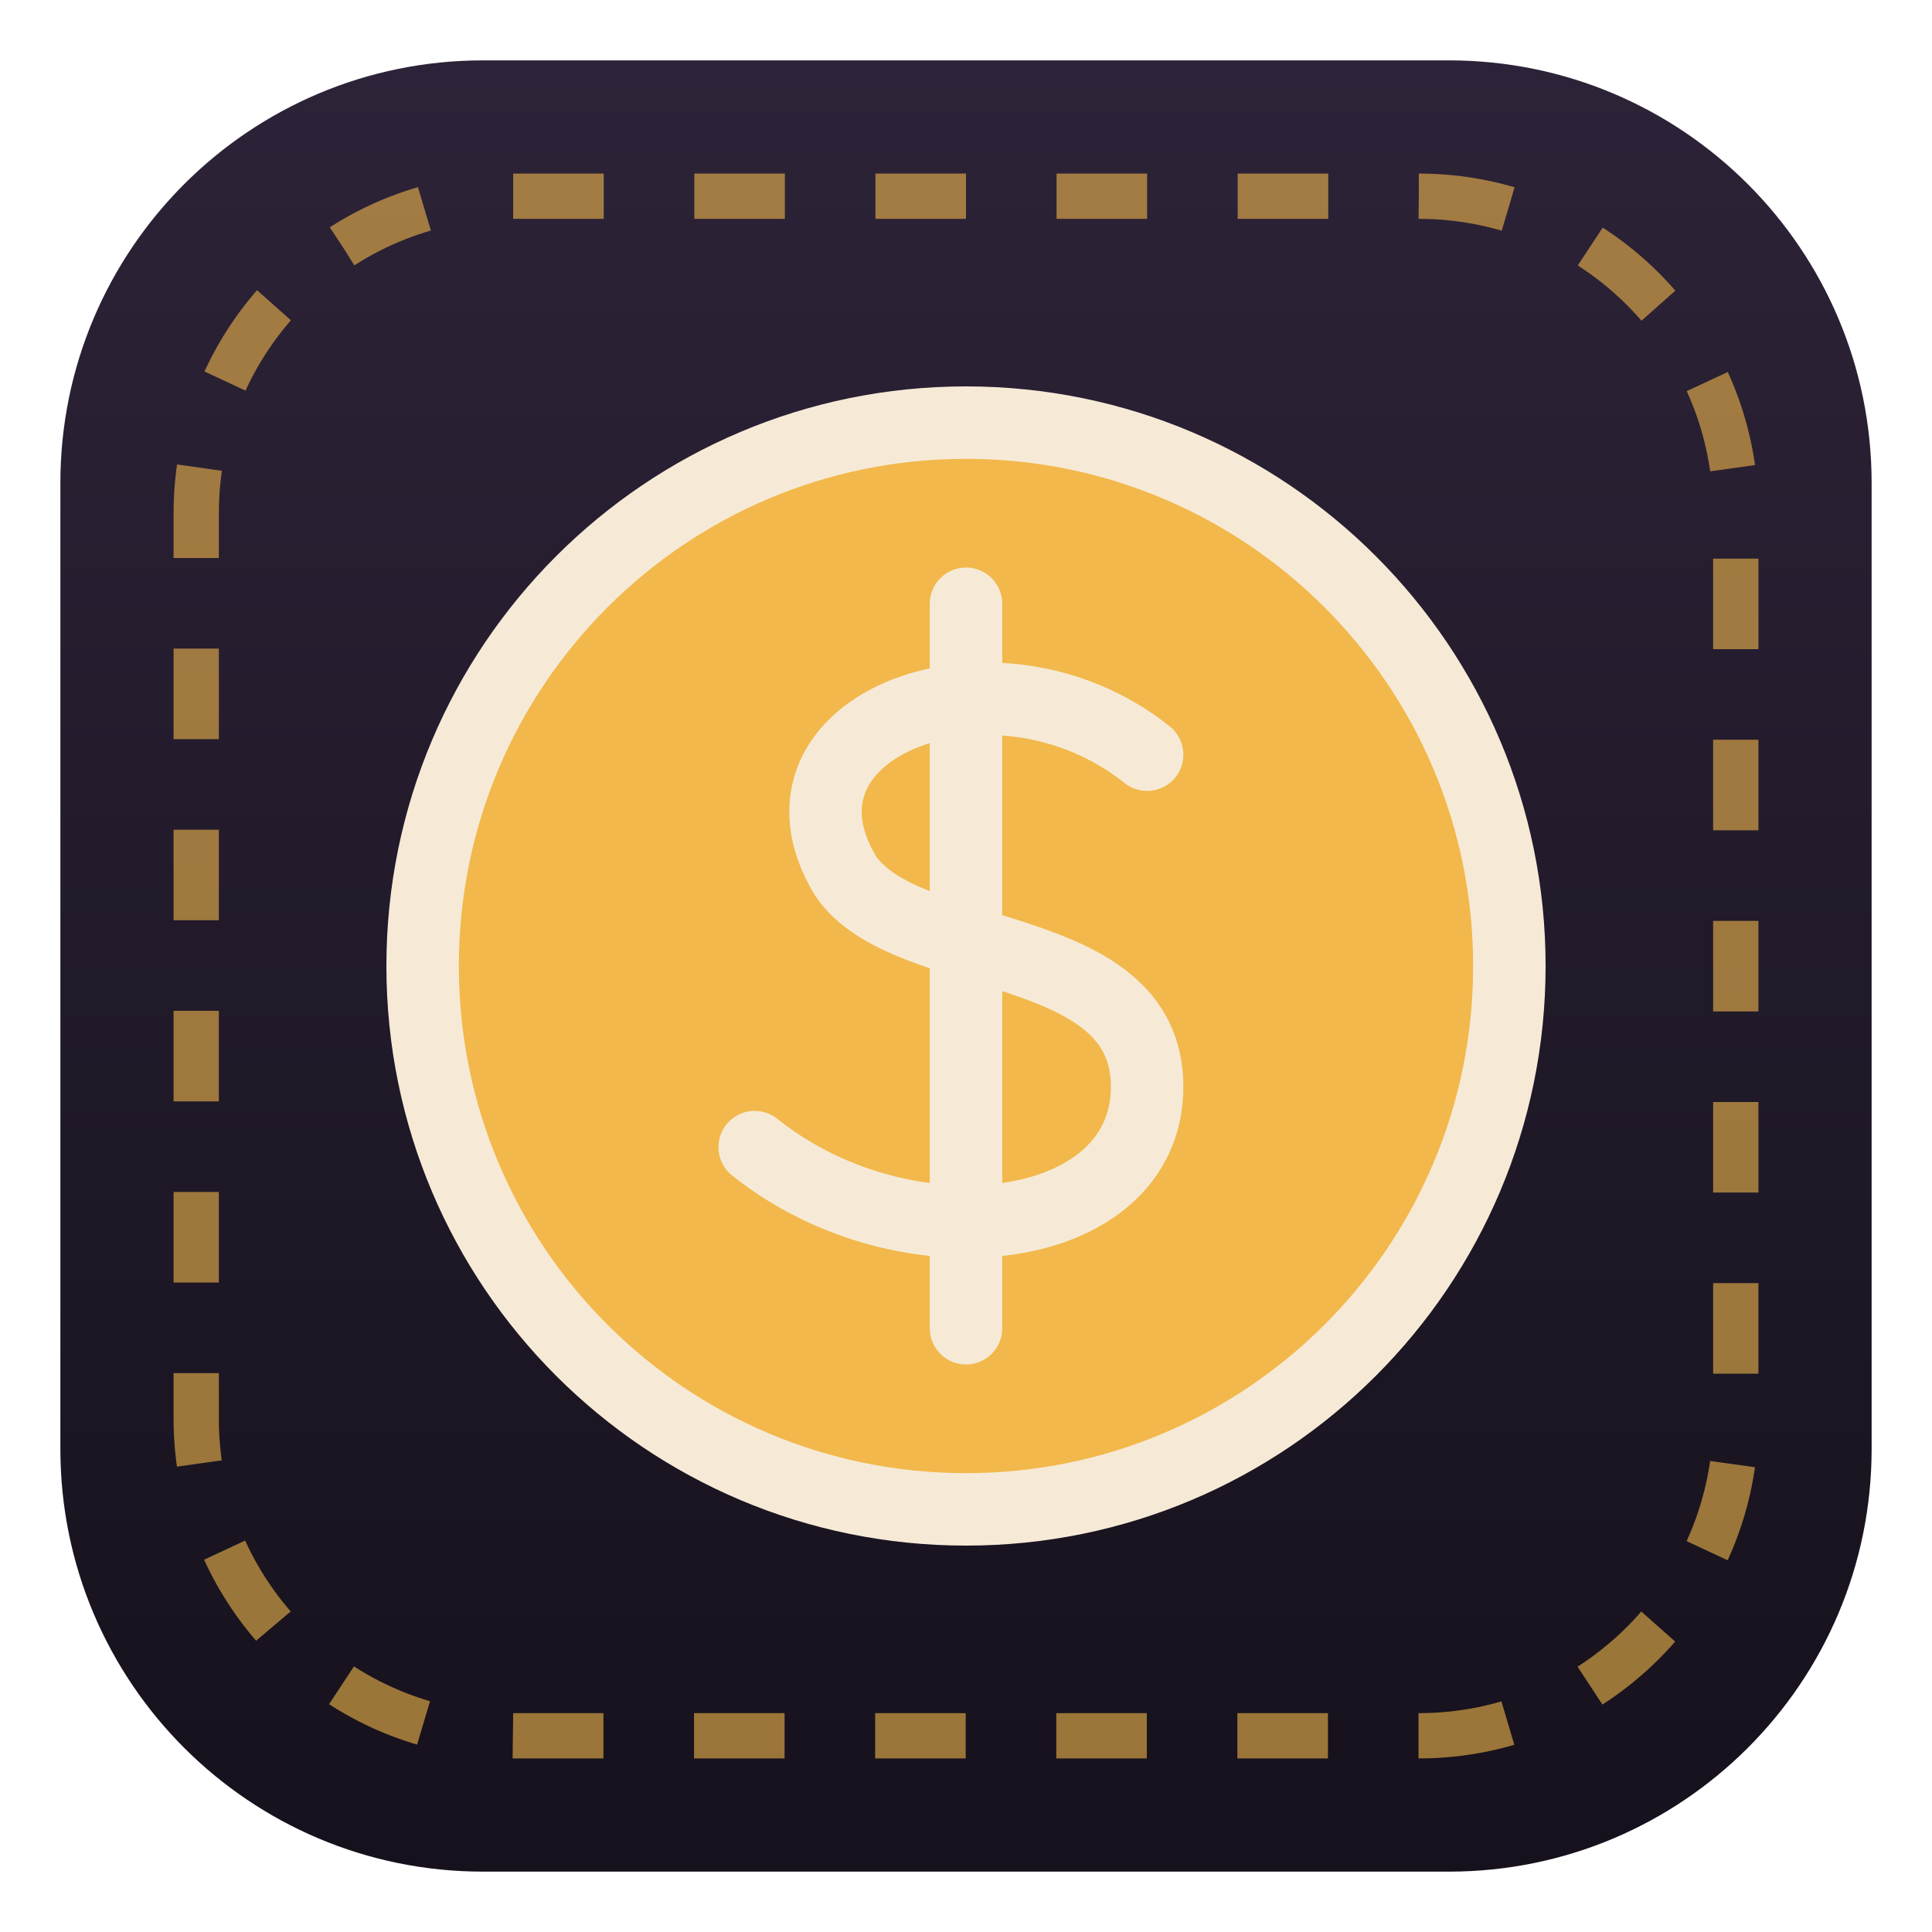
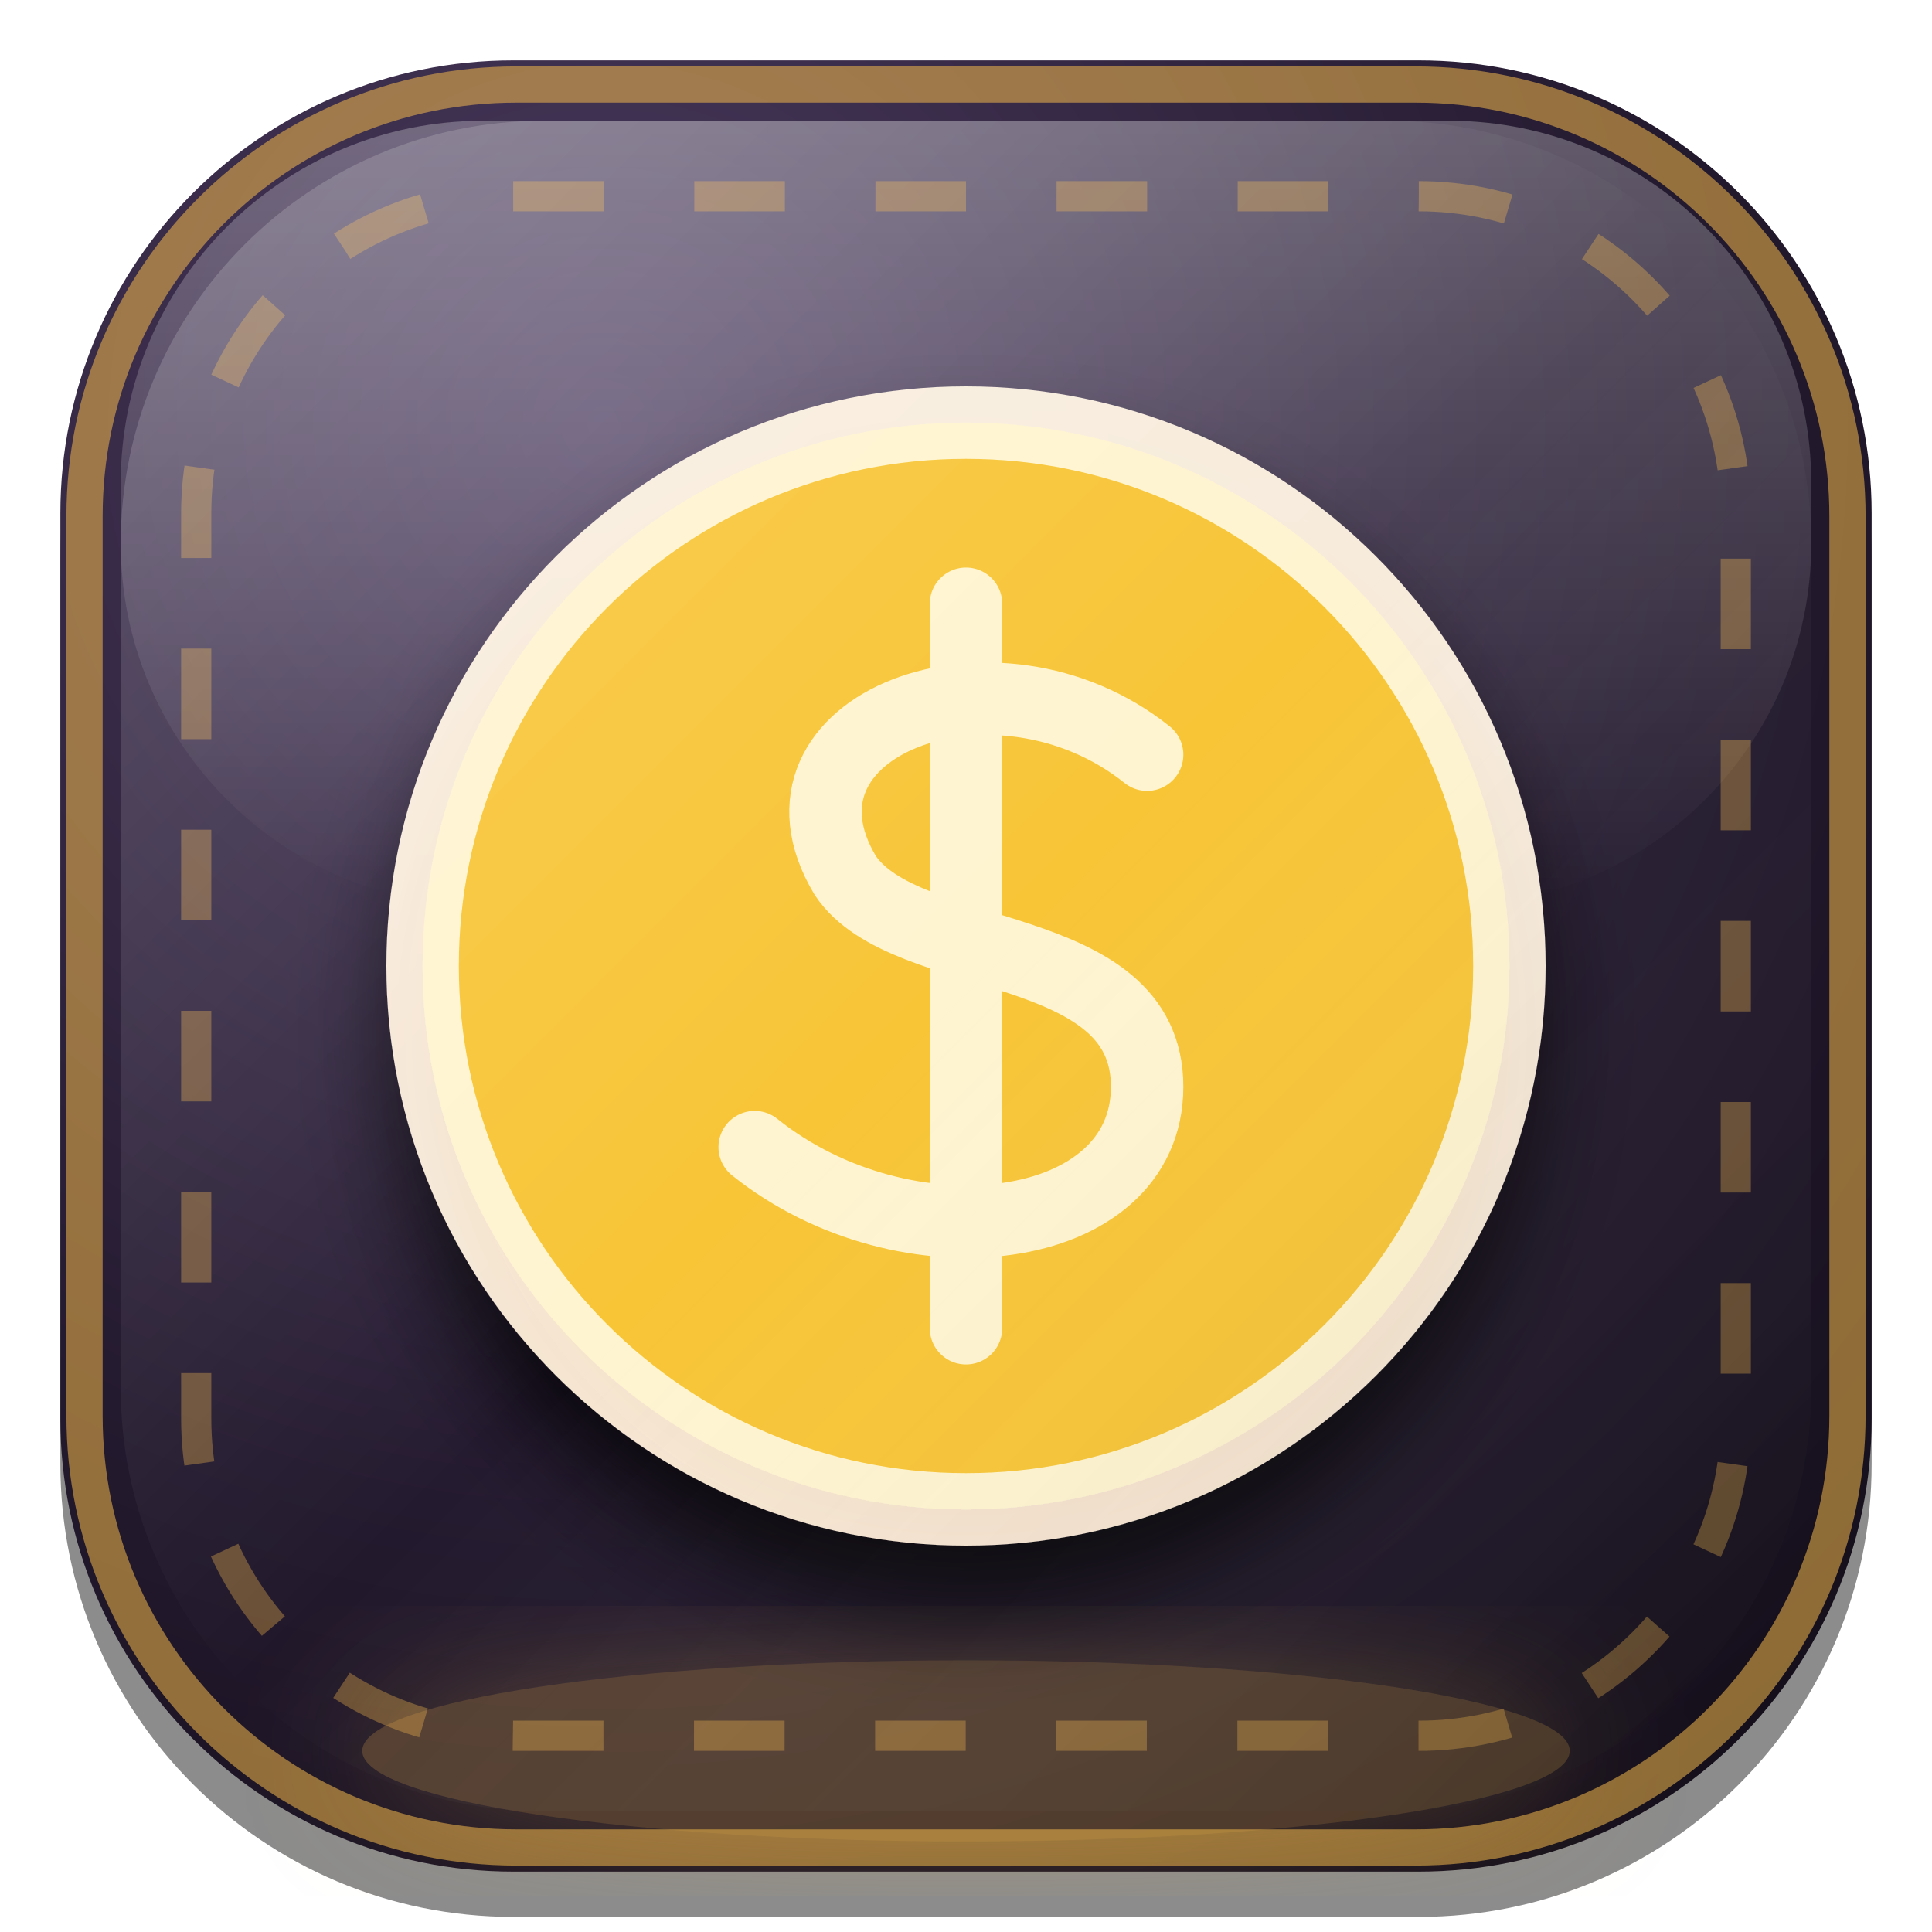
<svg xmlns="http://www.w3.org/2000/svg" viewBox="0 0 64 64" width="64" height="64" role="img">
  <defs>
-     <linearGradient id="t" x1="0" y1="0" x2="0" y2="1">
-       <stop offset="0" stop-color="#2d2338" />
-       <stop offset="1" stop-color="#16111c" />
+     <radialGradient id="bg" cx=".3" cy=".2" r="1.1">
+       <stop offset="0" stop-color="#4a3a5e" />
+       <stop offset=".55" stop-color="#241a2f" />
+       <stop offset="1" stop-color="#0f0b14" />
+     </radialGradient>
+     <linearGradient id="gl" x1="0" y1="0" x2="0" y2="1">
+       <stop offset="0" stop-color="#fff" stop-opacity=".55" />
+       <stop offset="1" stop-color="#fff" stop-opacity="0" />
    </linearGradient>
+     <linearGradient id="gs" x1="0" y1="0" x2="1" y2="1">
+       <stop offset="0" stop-color="#fff" stop-opacity=".5" />
+       <stop offset=".5" stop-color="#fff" stop-opacity="0" />
+       <stop offset="1" stop-color="#000" stop-opacity=".35" />
+     </linearGradient>
+     <filter id="ds" x="-20%" y="-20%" width="140%" height="150%">
+       <feDropShadow dx="0" dy="2.2" stdDeviation="1.6" flood-color="#000" flood-opacity=".6" />
+     </filter>
+     <filter id="gw" x="-30%" y="-30%" width="160%" height="160%">
+       <feGaussianBlur stdDeviation="2.2" result="b" />
+       <feMerge>
+         <feMergeNode in="b" />
+         <feMergeNode in="SourceGraphic" />
+       </feMerge>
+     </filter>
  </defs>
-   <rect x="2" y="2" width="60" height="60" rx="14" fill="url(#t)" />
-   <rect x="6.5" y="6.5" width="51" height="51" rx="10.5" fill="none" stroke="#f2b84b" stroke-opacity=".6" stroke-width="1.5" stroke-dasharray="3 3" />
-   <g fill="none" stroke="#f6ead7" stroke-width="2.4" stroke-linejoin="round" stroke-linecap="round">
-     <circle cx="32" cy="32" r="18" fill="#f2b84b" />
-     <path d="M38 25c-5-4-13-1-10 4 2 3 10 2 10 7s-8 6-13 2M32 20v24" />
+   <rect x="2" y="3.5" width="60" height="60" rx="15" fill="#000" opacity=".45" />
+   <rect x="2" y="2" width="60" height="60" rx="15" fill="url(#bg)" />
+   <rect x="2.8" y="2.8" width="58.4" height="58.4" rx="14.3" fill="none" stroke="#f2b84b" stroke-opacity=".55" stroke-width="1.2" />
+   <rect x="4" y="4" width="56" height="26" rx="12" fill="url(#gl)" opacity=".5" />
+   <rect x="6.5" y="6.5" width="51" height="51" rx="10.5" fill="none" stroke="#f2b84b" stroke-opacity=".35" stroke-width="1" stroke-dasharray="3 3" />
+   <ellipse cx="32" cy="58" rx="20" ry="3" fill="#f2b84b" opacity=".25" filter="url(#gw)" />
+   <g filter="url(#ds)">
+     <g fill="none" stroke="#fff4e2" stroke-opacity=".95" stroke-width="2.4" stroke-linejoin="round" stroke-linecap="round">
+       <circle cx="32" cy="32" r="18" fill="#f2b84b" />
+       <path d="M38 25c-5-4-13-1-10 4 2 3 10 2 10 7s-8 6-13 2M32 20v24" />
+     </g>
  </g>
+   <g filter="url(#ds)" style="mix-blend-mode:soft-light" opacity=".9">
+     <g fill="none" stroke="none" stroke-width="0" stroke-linejoin="round" stroke-linecap="round">
+       <circle cx="32" cy="32" r="18" fill="#f2b84b" />
+       <path d="M38 25c-5-4-13-1-10 4 2 3 10 2 10 7s-8 6-13 2M32 20v24" />
+     </g>
+   </g>
+   <rect x="4" y="4" width="56" height="56" rx="14" fill="url(#gs)" opacity=".4" />
</svg>
